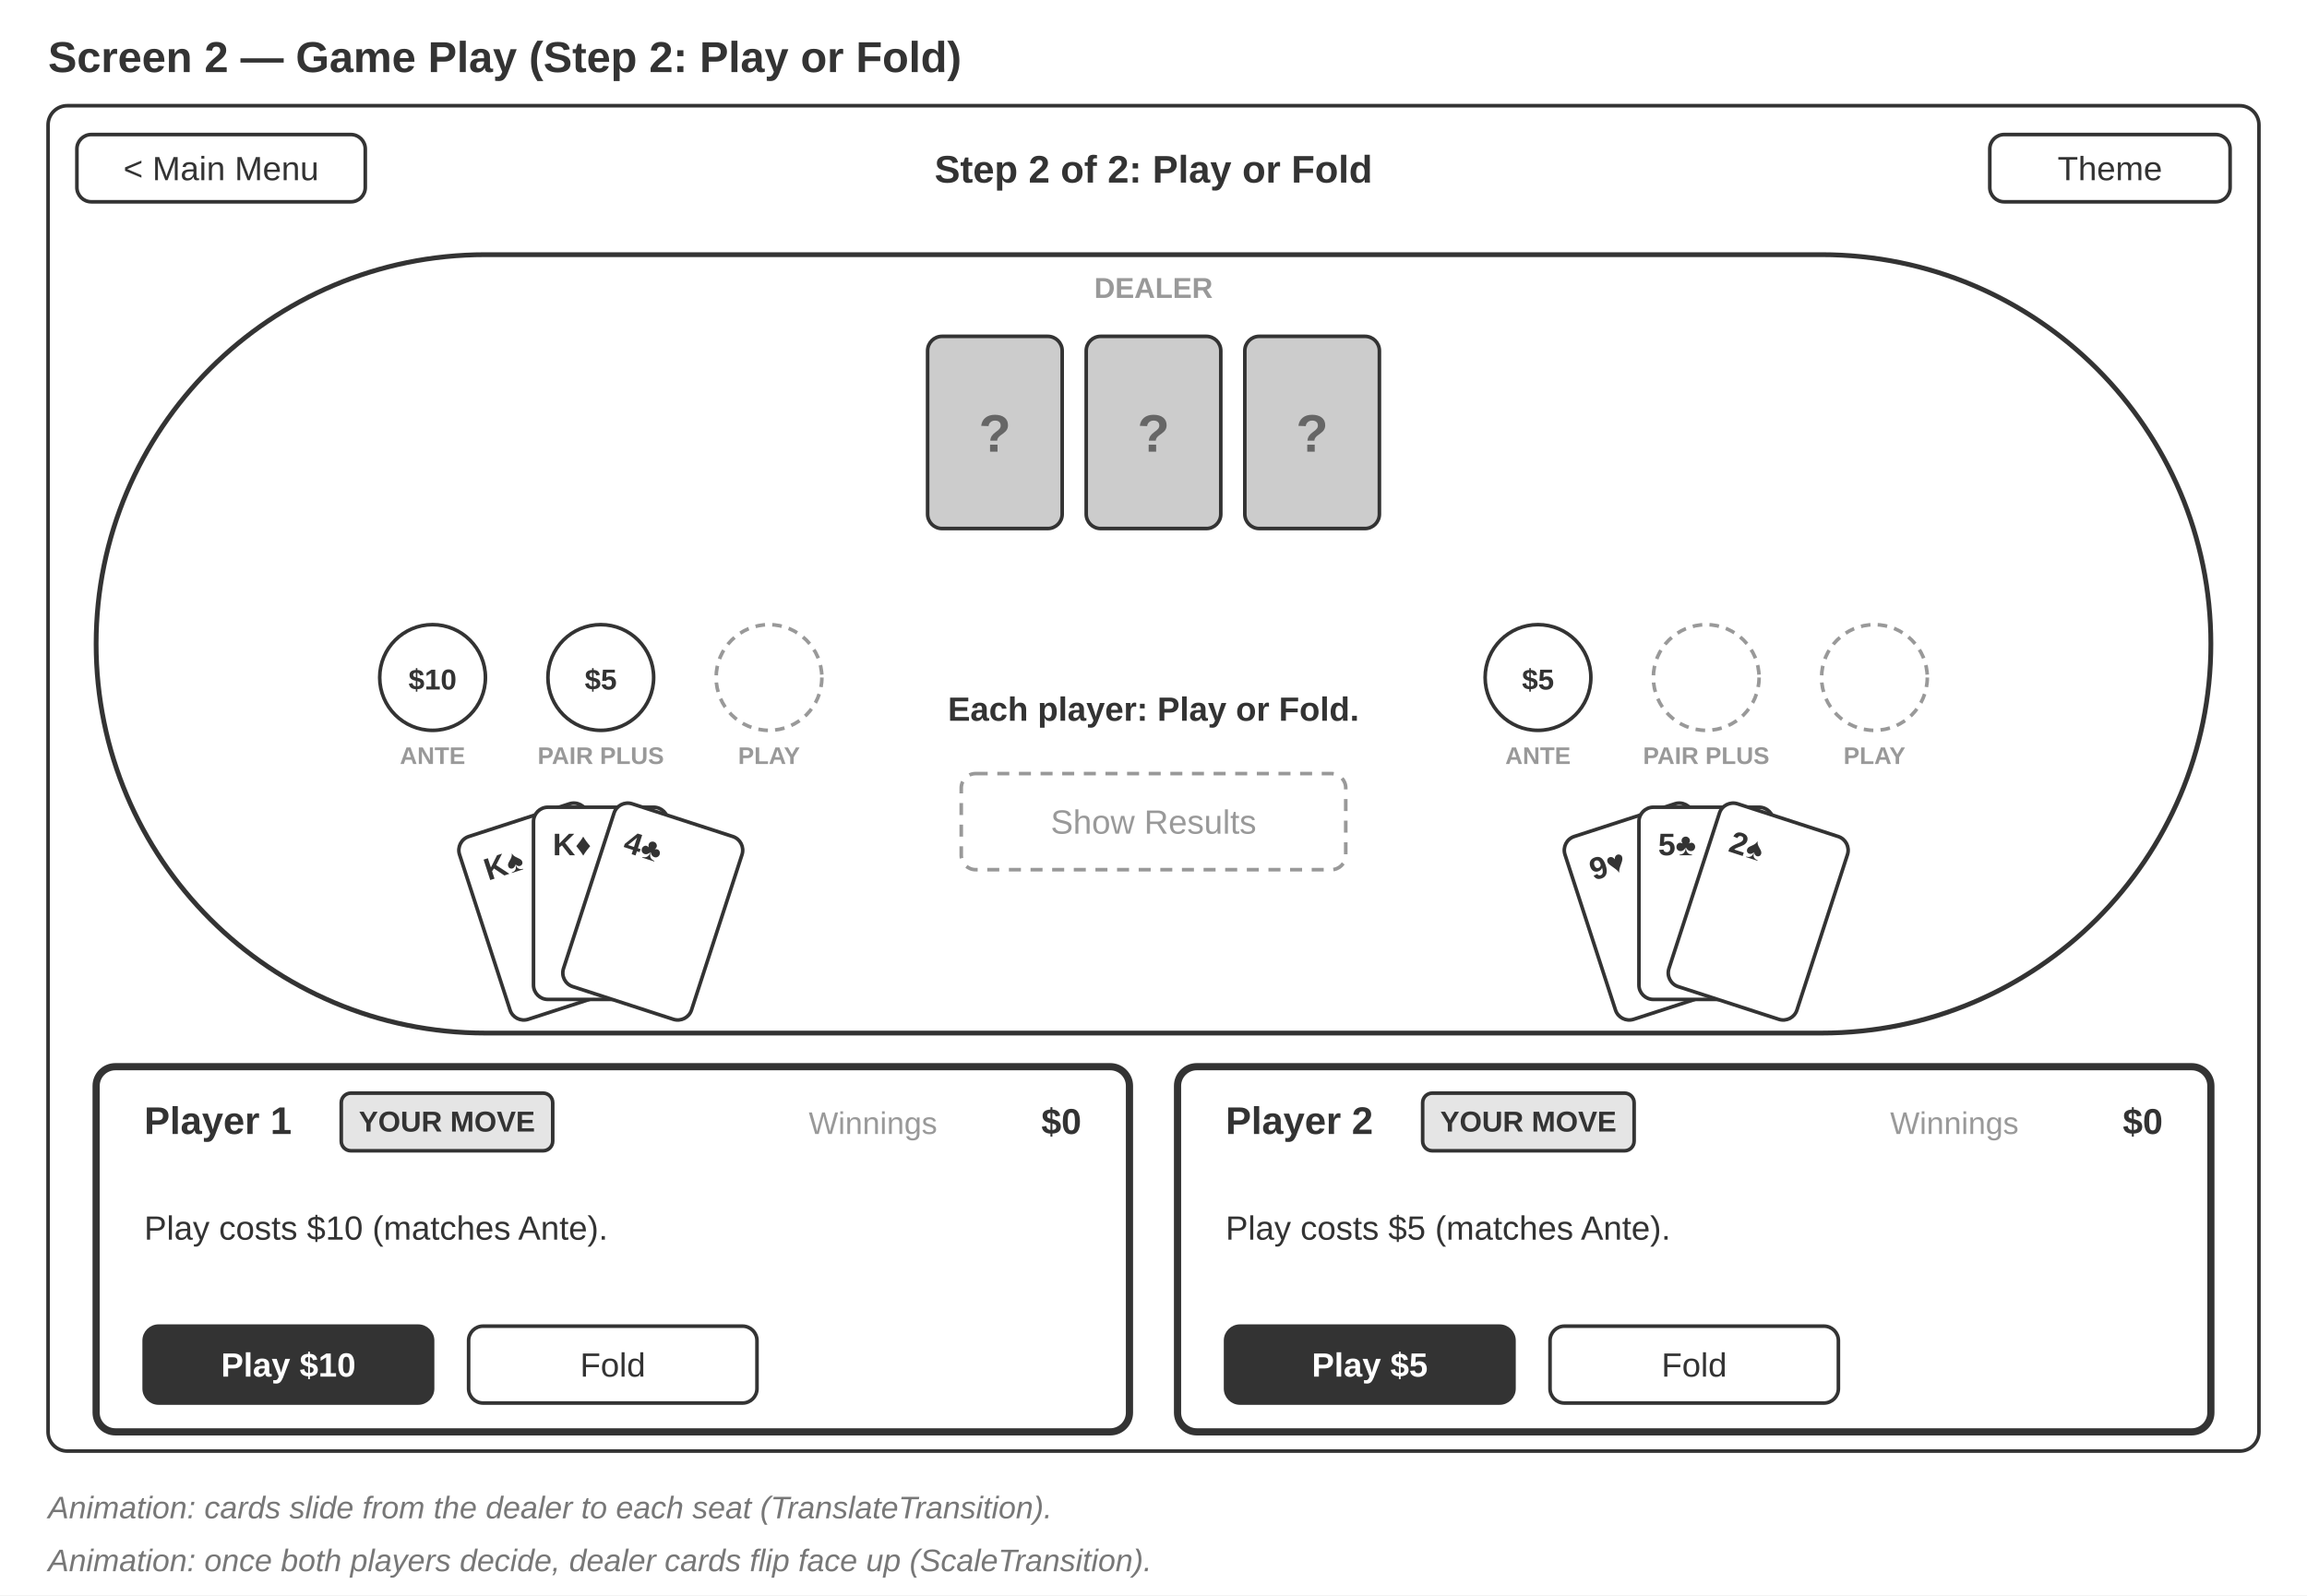
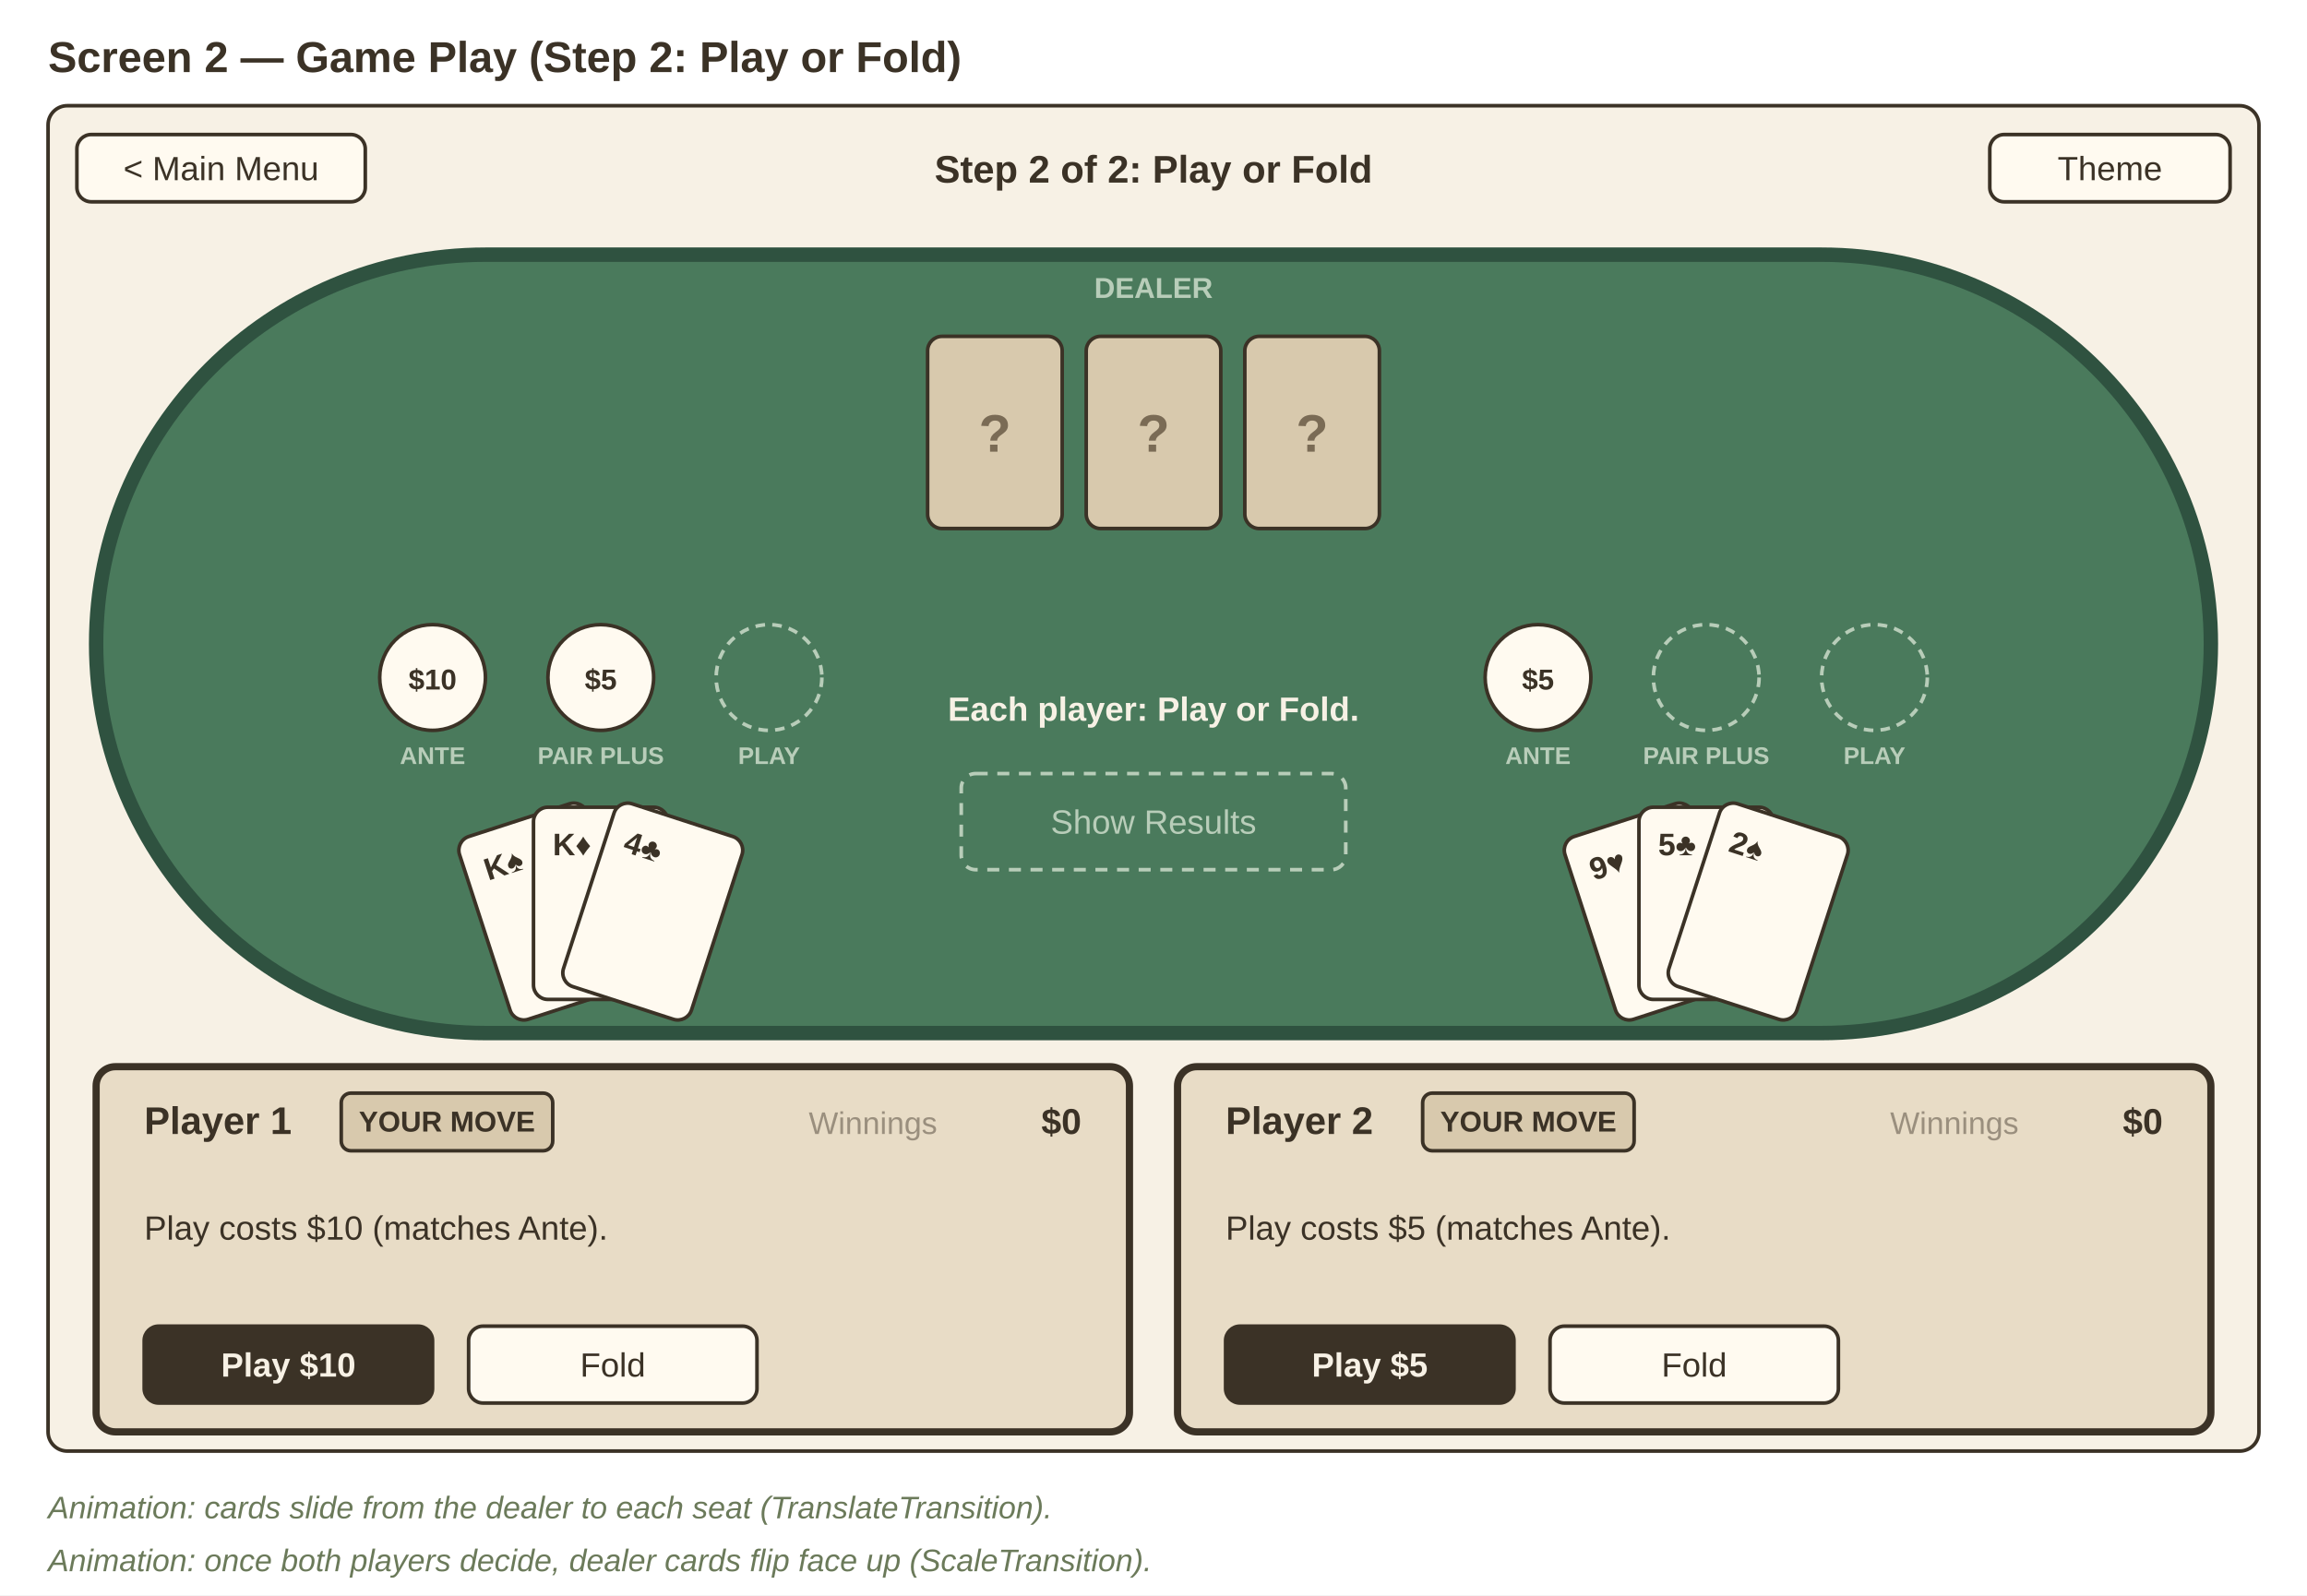
<svg xmlns="http://www.w3.org/2000/svg" width="960" height="664" viewBox="0 0 960 664">
  <rect x="0" y="0" width="960" height="664" rx="0" fill="#fff" stroke="none" stroke-width="1.5" />
-   <text x="20" y="30" font-family="Arial, Helvetica, sans-serif" font-size="18" text-anchor="start" fill="#333" font-weight="bold">Screen 2 — Game Play (Step 2: Play or Fold)</text>
-   <rect x="20" y="44" width="920" height="560" rx="8" fill="#fff" stroke="#333" stroke-width="1.5" />
-   <rect x="32" y="56" width="120" height="28" rx="6" fill="#fff" stroke="#333" stroke-width="1.5" />
-   <text x="92.0" y="75.0" font-family="Arial, Helvetica, sans-serif" font-size="14" text-anchor="middle" fill="#333">&lt; Main Menu</text>
-   <text x="480" y="76" font-family="Arial, Helvetica, sans-serif" font-size="16" text-anchor="middle" fill="#333" font-weight="bold">Step 2 of 2: Play or Fold</text>
-   <rect x="828" y="56" width="100" height="28" rx="6" fill="#fff" stroke="#333" stroke-width="1.5" />
-   <text x="878.0" y="75.0" font-family="Arial, Helvetica, sans-serif" font-size="14" text-anchor="middle" fill="#333">Theme</text>
-   <rect x="40" y="106" width="880" height="324" rx="162" fill="#fff" stroke="#333" stroke-width="2" />
-   <text x="480" y="124" font-family="Arial, Helvetica, sans-serif" font-size="12" text-anchor="middle" fill="#999" font-weight="bold">DEALER</text>
-   <rect x="386" y="140" width="56" height="80" rx="6" fill="#ccc" stroke="#333" stroke-width="1.5" />
-   <text x="414" y="188" font-family="Arial, Helvetica, sans-serif" font-size="22" text-anchor="middle" fill="#666" font-weight="bold">?</text>
-   <rect x="452" y="140" width="56" height="80" rx="6" fill="#ccc" stroke="#333" stroke-width="1.5" />
-   <text x="480" y="188" font-family="Arial, Helvetica, sans-serif" font-size="22" text-anchor="middle" fill="#666" font-weight="bold">?</text>
-   <rect x="518" y="140" width="56" height="80" rx="6" fill="#ccc" stroke="#333" stroke-width="1.5" />
-   <text x="546" y="188" font-family="Arial, Helvetica, sans-serif" font-size="22" text-anchor="middle" fill="#666" font-weight="bold">?</text>
-   <circle cx="180" cy="282" r="22" fill="#fff" stroke="#333" stroke-width="1.5" />
-   <text x="180" y="287" font-family="Arial, Helvetica, sans-serif" font-size="12" text-anchor="middle" fill="#333" font-weight="bold">$10</text>
-   <text x="180" y="318" font-family="Arial, Helvetica, sans-serif" font-size="10" text-anchor="middle" fill="#999" font-weight="bold">ANTE</text>
-   <circle cx="250" cy="282" r="22" fill="#fff" stroke="#333" stroke-width="1.5" />
-   <text x="250" y="287" font-family="Arial, Helvetica, sans-serif" font-size="12" text-anchor="middle" fill="#333" font-weight="bold">$5</text>
-   <text x="250" y="318" font-family="Arial, Helvetica, sans-serif" font-size="10" text-anchor="middle" fill="#999" font-weight="bold">PAIR PLUS</text>
-   <circle cx="320" cy="282" r="22" fill="#fff" stroke="#999" stroke-width="1.5" stroke-dasharray="4 3" />
-   <text x="320" y="318" font-family="Arial, Helvetica, sans-serif" font-size="10" text-anchor="middle" fill="#999" font-weight="bold">PLAY</text>
+   <text x="20" y="30" font-family="Arial, Helvetica, sans-serif" font-size="18" text-anchor="start" fill="#3b3226" font-weight="bold">Screen 2 — Game Play (Step 2: Play or Fold)</text>
+   <rect x="20" y="44" width="920" height="560" rx="8" fill="#f7f1e5" stroke="#3b3226" stroke-width="1.5" />
+   <rect x="32" y="56" width="120" height="28" rx="6" fill="#fffaf0" stroke="#3b3226" stroke-width="1.5" />
+   <text x="92.0" y="75.0" font-family="Arial, Helvetica, sans-serif" font-size="14" text-anchor="middle" fill="#3b3226">&lt; Main Menu</text>
+   <text x="480" y="76" font-family="Arial, Helvetica, sans-serif" font-size="16" text-anchor="middle" fill="#3b3226" font-weight="bold">Step 2 of 2: Play or Fold</text>
+   <rect x="828" y="56" width="100" height="28" rx="6" fill="#fffaf0" stroke="#3b3226" stroke-width="1.5" />
+   <text x="878.0" y="75.0" font-family="Arial, Helvetica, sans-serif" font-size="14" text-anchor="middle" fill="#3b3226">Theme</text>
+   <rect x="40" y="106" width="880" height="324" rx="162" fill="#4a7a5c" stroke="#2f5240" stroke-width="6" />
+   <text x="480" y="124" font-family="Arial, Helvetica, sans-serif" font-size="12" text-anchor="middle" fill="#b8cdb9" font-weight="bold">DEALER</text>
+   <rect x="386" y="140" width="56" height="80" rx="6" fill="#d8c9ad" stroke="#3b3226" stroke-width="1.5" />
+   <text x="414" y="188" font-family="Arial, Helvetica, sans-serif" font-size="22" text-anchor="middle" fill="#7a6b55" font-weight="bold">?</text>
+   <rect x="452" y="140" width="56" height="80" rx="6" fill="#d8c9ad" stroke="#3b3226" stroke-width="1.5" />
+   <text x="480" y="188" font-family="Arial, Helvetica, sans-serif" font-size="22" text-anchor="middle" fill="#7a6b55" font-weight="bold">?</text>
+   <rect x="518" y="140" width="56" height="80" rx="6" fill="#d8c9ad" stroke="#3b3226" stroke-width="1.5" />
+   <text x="546" y="188" font-family="Arial, Helvetica, sans-serif" font-size="22" text-anchor="middle" fill="#7a6b55" font-weight="bold">?</text>
+   <circle cx="180" cy="282" r="22" fill="#fffaf0" stroke="#3b3226" stroke-width="1.5" />
+   <text x="180" y="287" font-family="Arial, Helvetica, sans-serif" font-size="12" text-anchor="middle" fill="#3b3226" font-weight="bold">$10</text>
+   <text x="180" y="318" font-family="Arial, Helvetica, sans-serif" font-size="10" text-anchor="middle" fill="#b8cdb9" font-weight="bold">ANTE</text>
+   <circle cx="250" cy="282" r="22" fill="#fffaf0" stroke="#3b3226" stroke-width="1.5" />
+   <text x="250" y="287" font-family="Arial, Helvetica, sans-serif" font-size="12" text-anchor="middle" fill="#3b3226" font-weight="bold">$5</text>
+   <text x="250" y="318" font-family="Arial, Helvetica, sans-serif" font-size="10" text-anchor="middle" fill="#b8cdb9" font-weight="bold">PAIR PLUS</text>
+   <circle cx="320" cy="282" r="22" fill="none" stroke="#b8cdb9" stroke-width="1.5" stroke-dasharray="4 3" />
+   <text x="320" y="318" font-family="Arial, Helvetica, sans-serif" font-size="10" text-anchor="middle" fill="#b8cdb9" font-weight="bold">PLAY</text>
  <g transform="rotate(-18 250 446)">
-     <rect x="222" y="336" width="56" height="80" rx="6" fill="#fff" stroke="#333" stroke-width="1.5" />
-     <text x="230" y="356" font-family="Arial, Helvetica, sans-serif" font-size="13" text-anchor="start" fill="#333" font-weight="bold">K♠</text>
+     <rect x="222" y="336" width="56" height="80" rx="6" fill="#fffaf0" stroke="#3b3226" stroke-width="1.5" />
+     <text x="230" y="356" font-family="Arial, Helvetica, sans-serif" font-size="13" text-anchor="start" fill="#3b3226" font-weight="bold">K♠</text>
  </g>
  <g transform="rotate(0 250 446)">
-     <rect x="222" y="336" width="56" height="80" rx="6" fill="#fff" stroke="#333" stroke-width="1.5" />
-     <text x="230" y="356" font-family="Arial, Helvetica, sans-serif" font-size="13" text-anchor="start" fill="#333" font-weight="bold">K♦</text>
+     <rect x="222" y="336" width="56" height="80" rx="6" fill="#fffaf0" stroke="#3b3226" stroke-width="1.5" />
+     <text x="230" y="356" font-family="Arial, Helvetica, sans-serif" font-size="13" text-anchor="start" fill="#3b3226" font-weight="bold">K♦</text>
  </g>
  <g transform="rotate(18 250 446)">
-     <rect x="222" y="336" width="56" height="80" rx="6" fill="#fff" stroke="#333" stroke-width="1.5" />
-     <text x="230" y="356" font-family="Arial, Helvetica, sans-serif" font-size="13" text-anchor="start" fill="#333" font-weight="bold">4♣</text>
+     <rect x="222" y="336" width="56" height="80" rx="6" fill="#fffaf0" stroke="#3b3226" stroke-width="1.5" />
+     <text x="230" y="356" font-family="Arial, Helvetica, sans-serif" font-size="13" text-anchor="start" fill="#3b3226" font-weight="bold">4♣</text>
  </g>
-   <circle cx="640" cy="282" r="22" fill="#fff" stroke="#333" stroke-width="1.5" />
-   <text x="640" y="287" font-family="Arial, Helvetica, sans-serif" font-size="12" text-anchor="middle" fill="#333" font-weight="bold">$5</text>
-   <text x="640" y="318" font-family="Arial, Helvetica, sans-serif" font-size="10" text-anchor="middle" fill="#999" font-weight="bold">ANTE</text>
-   <circle cx="710" cy="282" r="22" fill="#fff" stroke="#999" stroke-width="1.5" stroke-dasharray="4 3" />
-   <text x="710" y="318" font-family="Arial, Helvetica, sans-serif" font-size="10" text-anchor="middle" fill="#999" font-weight="bold">PAIR PLUS</text>
-   <circle cx="780" cy="282" r="22" fill="#fff" stroke="#999" stroke-width="1.5" stroke-dasharray="4 3" />
-   <text x="780" y="318" font-family="Arial, Helvetica, sans-serif" font-size="10" text-anchor="middle" fill="#999" font-weight="bold">PLAY</text>
+   <circle cx="640" cy="282" r="22" fill="#fffaf0" stroke="#3b3226" stroke-width="1.5" />
+   <text x="640" y="287" font-family="Arial, Helvetica, sans-serif" font-size="12" text-anchor="middle" fill="#3b3226" font-weight="bold">$5</text>
+   <text x="640" y="318" font-family="Arial, Helvetica, sans-serif" font-size="10" text-anchor="middle" fill="#b8cdb9" font-weight="bold">ANTE</text>
+   <circle cx="710" cy="282" r="22" fill="none" stroke="#b8cdb9" stroke-width="1.5" stroke-dasharray="4 3" />
+   <text x="710" y="318" font-family="Arial, Helvetica, sans-serif" font-size="10" text-anchor="middle" fill="#b8cdb9" font-weight="bold">PAIR PLUS</text>
+   <circle cx="780" cy="282" r="22" fill="none" stroke="#b8cdb9" stroke-width="1.5" stroke-dasharray="4 3" />
+   <text x="780" y="318" font-family="Arial, Helvetica, sans-serif" font-size="10" text-anchor="middle" fill="#b8cdb9" font-weight="bold">PLAY</text>
  <g transform="rotate(-18 710 446)">
-     <rect x="682" y="336" width="56" height="80" rx="6" fill="#fff" stroke="#333" stroke-width="1.5" />
-     <text x="690" y="356" font-family="Arial, Helvetica, sans-serif" font-size="13" text-anchor="start" fill="#333" font-weight="bold">9♥</text>
+     <rect x="682" y="336" width="56" height="80" rx="6" fill="#fffaf0" stroke="#3b3226" stroke-width="1.5" />
+     <text x="690" y="356" font-family="Arial, Helvetica, sans-serif" font-size="13" text-anchor="start" fill="#3b3226" font-weight="bold">9♥</text>
  </g>
  <g transform="rotate(0 710 446)">
-     <rect x="682" y="336" width="56" height="80" rx="6" fill="#fff" stroke="#333" stroke-width="1.5" />
-     <text x="690" y="356" font-family="Arial, Helvetica, sans-serif" font-size="13" text-anchor="start" fill="#333" font-weight="bold">5♣</text>
+     <rect x="682" y="336" width="56" height="80" rx="6" fill="#fffaf0" stroke="#3b3226" stroke-width="1.5" />
+     <text x="690" y="356" font-family="Arial, Helvetica, sans-serif" font-size="13" text-anchor="start" fill="#3b3226" font-weight="bold">5♣</text>
  </g>
  <g transform="rotate(18 710 446)">
-     <rect x="682" y="336" width="56" height="80" rx="6" fill="#fff" stroke="#333" stroke-width="1.5" />
-     <text x="690" y="356" font-family="Arial, Helvetica, sans-serif" font-size="13" text-anchor="start" fill="#333" font-weight="bold">2♠</text>
+     <rect x="682" y="336" width="56" height="80" rx="6" fill="#fffaf0" stroke="#3b3226" stroke-width="1.5" />
+     <text x="690" y="356" font-family="Arial, Helvetica, sans-serif" font-size="13" text-anchor="start" fill="#3b3226" font-weight="bold">2♠</text>
  </g>
-   <text x="480" y="300" font-family="Arial, Helvetica, sans-serif" font-size="14" text-anchor="middle" fill="#333" font-weight="bold">Each player: Play or Fold.</text>
-   <rect x="400" y="322" width="160" height="40" rx="6" fill="#fff" stroke="#999" stroke-width="1.5" stroke-dasharray="5 4" />
-   <text x="480.0" y="347.0" font-family="Arial, Helvetica, sans-serif" font-size="14" text-anchor="middle" fill="#999">Show Results</text>
-   <rect x="40" y="444" width="430" height="152" rx="8" fill="#fff" stroke="#333" stroke-width="3" />
-   <text x="60" y="472" font-family="Arial, Helvetica, sans-serif" font-size="16" text-anchor="start" fill="#333" font-weight="bold">Player 1</text>
-   <rect x="142" y="455" width="88" height="24" rx="4" fill="#e5e5e5" stroke="#333" stroke-width="1.5" />
-   <text x="186.0" y="471" font-family="Arial, Helvetica, sans-serif" font-size="12" text-anchor="middle" fill="#333" font-weight="bold">YOUR MOVE</text>
-   <text x="390" y="472" font-family="Arial, Helvetica, sans-serif" font-size="13" text-anchor="end" fill="#999">Winnings</text>
-   <text x="450" y="472" font-family="Arial, Helvetica, sans-serif" font-size="15" text-anchor="end" fill="#333" font-weight="bold">$0</text>
-   <text x="60" y="516" font-family="Arial, Helvetica, sans-serif" font-size="14" text-anchor="start" fill="#333">Play costs $10 (matches Ante).</text>
-   <rect x="60" y="552" width="120" height="32" rx="6" fill="#333" stroke="#333" stroke-width="1.5" />
-   <text x="120.0" y="573.0" font-family="Arial, Helvetica, sans-serif" font-size="14" text-anchor="middle" fill="#fff" font-weight="bold">Play $10</text>
-   <rect x="195" y="552" width="120" height="32" rx="6" fill="#fff" stroke="#333" stroke-width="1.5" />
-   <text x="255.0" y="573.0" font-family="Arial, Helvetica, sans-serif" font-size="14" text-anchor="middle" fill="#333">Fold</text>
-   <rect x="490" y="444" width="430" height="152" rx="8" fill="#fff" stroke="#333" stroke-width="3" />
-   <text x="510" y="472" font-family="Arial, Helvetica, sans-serif" font-size="16" text-anchor="start" fill="#333" font-weight="bold">Player 2</text>
-   <rect x="592" y="455" width="88" height="24" rx="4" fill="#e5e5e5" stroke="#333" stroke-width="1.5" />
-   <text x="636.0" y="471" font-family="Arial, Helvetica, sans-serif" font-size="12" text-anchor="middle" fill="#333" font-weight="bold">YOUR MOVE</text>
-   <text x="840" y="472" font-family="Arial, Helvetica, sans-serif" font-size="13" text-anchor="end" fill="#999">Winnings</text>
-   <text x="900" y="472" font-family="Arial, Helvetica, sans-serif" font-size="15" text-anchor="end" fill="#333" font-weight="bold">$0</text>
-   <text x="510" y="516" font-family="Arial, Helvetica, sans-serif" font-size="14" text-anchor="start" fill="#333">Play costs $5 (matches Ante).</text>
-   <rect x="510" y="552" width="120" height="32" rx="6" fill="#333" stroke="#333" stroke-width="1.5" />
-   <text x="570.0" y="573.0" font-family="Arial, Helvetica, sans-serif" font-size="14" text-anchor="middle" fill="#fff" font-weight="bold">Play $5</text>
-   <rect x="645" y="552" width="120" height="32" rx="6" fill="#fff" stroke="#333" stroke-width="1.5" />
-   <text x="705.0" y="573.0" font-family="Arial, Helvetica, sans-serif" font-size="14" text-anchor="middle" fill="#333">Fold</text>
-   <text x="20" y="632" font-family="Arial, Helvetica, sans-serif" font-size="13" text-anchor="start" fill="#777" font-style="italic">Animation: cards slide from the dealer to each seat (TranslateTransition).</text>
-   <text x="20" y="654" font-family="Arial, Helvetica, sans-serif" font-size="13" text-anchor="start" fill="#777" font-style="italic">Animation: once both players decide, dealer cards flip face up (ScaleTransition).</text>
+   <text x="480" y="300" font-family="Arial, Helvetica, sans-serif" font-size="14" text-anchor="middle" fill="#f7f1e5" font-weight="bold">Each player: Play or Fold.</text>
+   <rect x="400" y="322" width="160" height="40" rx="6" fill="none" stroke="#b8cdb9" stroke-width="1.5" stroke-dasharray="5 4" />
+   <text x="480.0" y="347.0" font-family="Arial, Helvetica, sans-serif" font-size="14" text-anchor="middle" fill="#b8cdb9">Show Results</text>
+   <rect x="40" y="444" width="430" height="152" rx="8" fill="#e8dcc6" stroke="#3b3226" stroke-width="3" />
+   <text x="60" y="472" font-family="Arial, Helvetica, sans-serif" font-size="16" text-anchor="start" fill="#3b3226" font-weight="bold">Player 1</text>
+   <rect x="142" y="455" width="88" height="24" rx="4" fill="#d8c9ad" stroke="#3b3226" stroke-width="1.5" />
+   <text x="186.0" y="471" font-family="Arial, Helvetica, sans-serif" font-size="12" text-anchor="middle" fill="#3b3226" font-weight="bold">YOUR MOVE</text>
+   <text x="390" y="472" font-family="Arial, Helvetica, sans-serif" font-size="13" text-anchor="end" fill="#9a8f7e">Winnings</text>
+   <text x="450" y="472" font-family="Arial, Helvetica, sans-serif" font-size="15" text-anchor="end" fill="#3b3226" font-weight="bold">$0</text>
+   <text x="60" y="516" font-family="Arial, Helvetica, sans-serif" font-size="14" text-anchor="start" fill="#3b3226">Play costs $10 (matches Ante).</text>
+   <rect x="60" y="552" width="120" height="32" rx="6" fill="#3b3226" stroke="#3b3226" stroke-width="1.5" />
+   <text x="120.0" y="573.0" font-family="Arial, Helvetica, sans-serif" font-size="14" text-anchor="middle" fill="#f7f1e5" font-weight="bold">Play $10</text>
+   <rect x="195" y="552" width="120" height="32" rx="6" fill="#fffaf0" stroke="#3b3226" stroke-width="1.5" />
+   <text x="255.0" y="573.0" font-family="Arial, Helvetica, sans-serif" font-size="14" text-anchor="middle" fill="#3b3226">Fold</text>
+   <rect x="490" y="444" width="430" height="152" rx="8" fill="#e8dcc6" stroke="#3b3226" stroke-width="3" />
+   <text x="510" y="472" font-family="Arial, Helvetica, sans-serif" font-size="16" text-anchor="start" fill="#3b3226" font-weight="bold">Player 2</text>
+   <rect x="592" y="455" width="88" height="24" rx="4" fill="#d8c9ad" stroke="#3b3226" stroke-width="1.5" />
+   <text x="636.0" y="471" font-family="Arial, Helvetica, sans-serif" font-size="12" text-anchor="middle" fill="#3b3226" font-weight="bold">YOUR MOVE</text>
+   <text x="840" y="472" font-family="Arial, Helvetica, sans-serif" font-size="13" text-anchor="end" fill="#9a8f7e">Winnings</text>
+   <text x="900" y="472" font-family="Arial, Helvetica, sans-serif" font-size="15" text-anchor="end" fill="#3b3226" font-weight="bold">$0</text>
+   <text x="510" y="516" font-family="Arial, Helvetica, sans-serif" font-size="14" text-anchor="start" fill="#3b3226">Play costs $5 (matches Ante).</text>
+   <rect x="510" y="552" width="120" height="32" rx="6" fill="#3b3226" stroke="#3b3226" stroke-width="1.5" />
+   <text x="570.0" y="573.0" font-family="Arial, Helvetica, sans-serif" font-size="14" text-anchor="middle" fill="#f7f1e5" font-weight="bold">Play $5</text>
+   <rect x="645" y="552" width="120" height="32" rx="6" fill="#fffaf0" stroke="#3b3226" stroke-width="1.5" />
+   <text x="705.0" y="573.0" font-family="Arial, Helvetica, sans-serif" font-size="14" text-anchor="middle" fill="#3b3226">Fold</text>
+   <text x="20" y="632" font-family="Arial, Helvetica, sans-serif" font-size="13" text-anchor="start" fill="#6b7a5a" font-style="italic">Animation: cards slide from the dealer to each seat (TranslateTransition).</text>
+   <text x="20" y="654" font-family="Arial, Helvetica, sans-serif" font-size="13" text-anchor="start" fill="#6b7a5a" font-style="italic">Animation: once both players decide, dealer cards flip face up (ScaleTransition).</text>
</svg>
